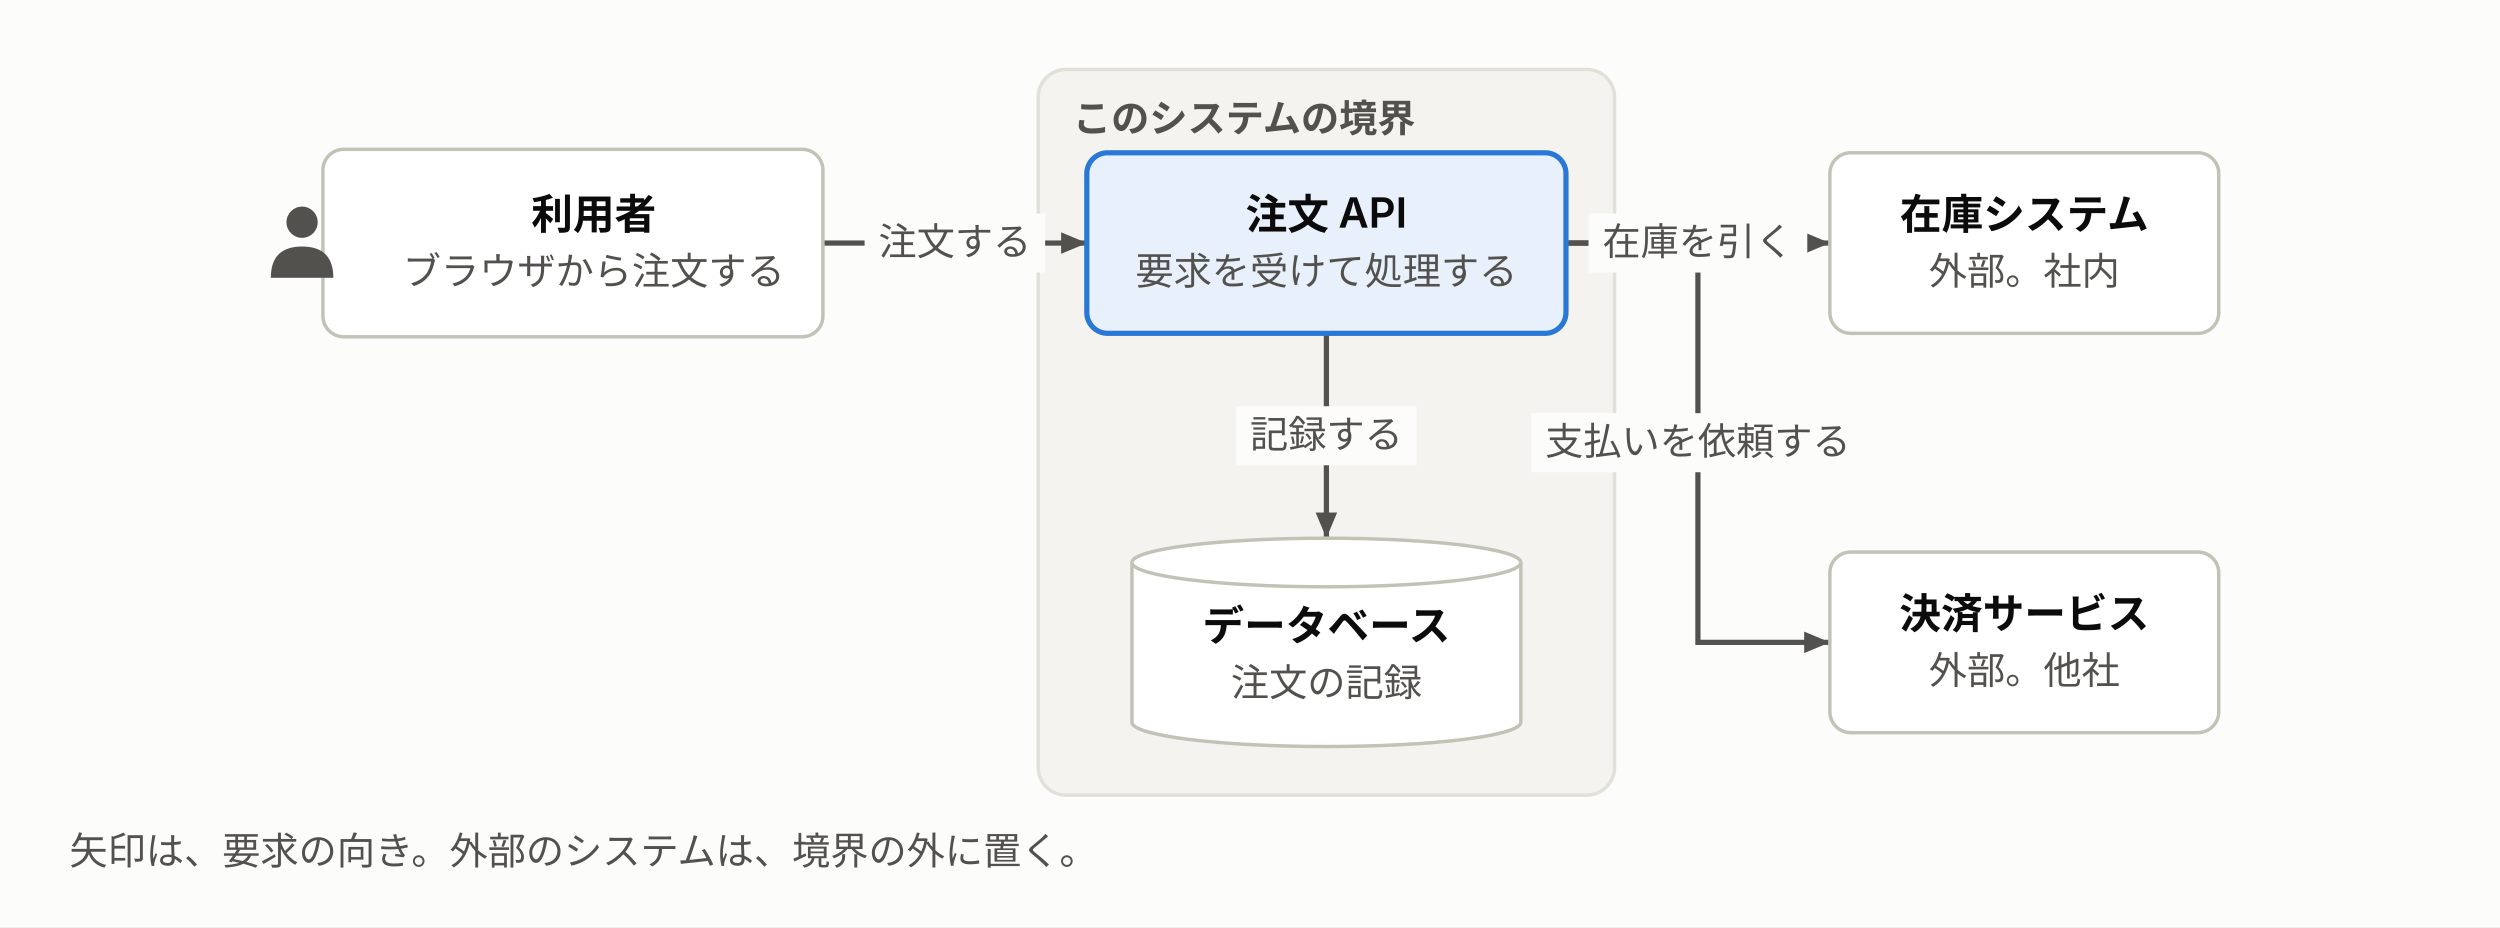
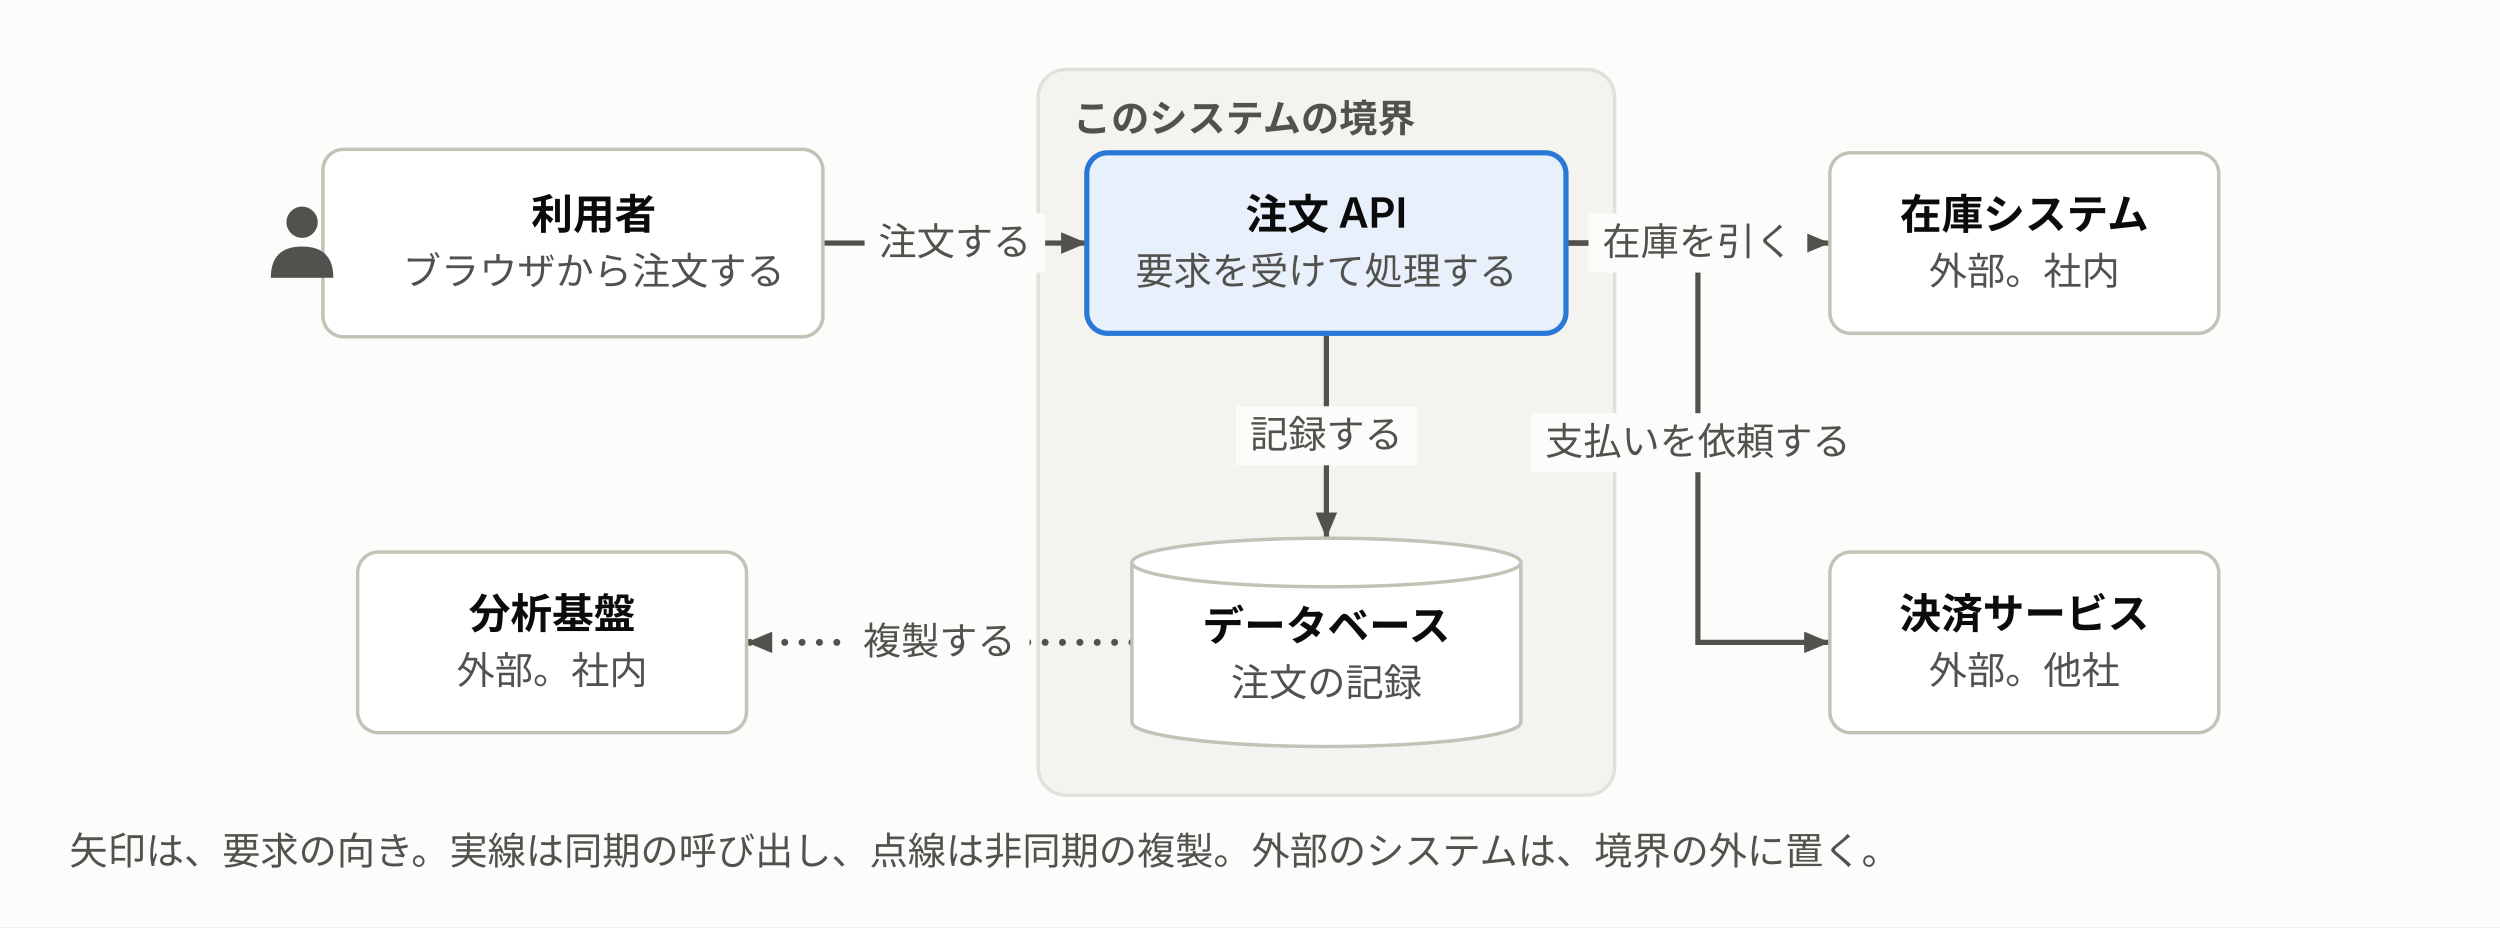
<svg xmlns="http://www.w3.org/2000/svg" viewBox="0 0 720 267" width="720" height="267" role="img" aria-labelledby="t d">
  <style>
  svg { font-family: system-ui, -apple-system, "Hiragino Sans", "Noto Sans JP", sans-serif; }
  .bg { fill: #fcfcfb; } .ink { fill: #0b0b0b; } .ink2 { fill: #52514e; } .ink3 { fill: #898781; } .grid { stroke: #e1e0d9; stroke-width: 1; } .axis { stroke: #c3c2b7; stroke-width: 1; }
  .box { fill: #ffffff; stroke: #c3c2b7; stroke-width: 1; } .grp { fill: #f4f3f0; stroke: #e1e0d9; stroke-width: 1; } .track { fill: #e1e0d9; }
  .k1 { fill: #e8f0fb; stroke: #2a78d6; stroke-width: 1.5; } .k2 { fill: #fdeee7; stroke: #eb6834; stroke-width: 1.5; }
  .kadd { fill: #e6f6ef; stroke: #1baf7a; stroke-width: 1.5; } .krem { fill: #fdeceb; stroke: #e34948; stroke-width: 1.5; stroke-dasharray: 5 3; }
-   .line { stroke: #52514e; stroke-width: 1.5; fill: none; } .dash { stroke: #9a9992; stroke-width: 1; stroke-dasharray: 4 3; fill: none; } .head { fill: #52514e; }
+   .line { stroke: #52514e; stroke-width: 1.5; fill: none; } .dash { stroke: #9a9992; stroke-width: 1; stroke-dasharray: 4 3; fill: none; } .dot { stroke: #52514e; stroke-width: 2; stroke-dasharray: 0 5; stroke-linecap: round; fill: none; } .head { fill: #52514e; }
  .ladd { stroke: #1baf7a; stroke-width: 2; fill: none; } .lrem { stroke: #e34948; stroke-width: 1.5; stroke-dasharray: 5 3; fill: none; } .hadd { fill: #1baf7a; } .hrem { fill: #e34948; }
  .l1, .l2, .l3, .lg { stroke-width: 2; fill: none; stroke-linejoin: round; stroke-linecap: round; } .l1 { stroke: #2a78d6; } .l2 { stroke: #eb6834; } .l3 { stroke: #1baf7a; } .lg { stroke: #898781; }
  .link { stroke: #c3c2b7; stroke-width: 3; stroke-linecap: round; } .ring { stroke: #fcfcfb; stroke-width: 2; } .mark { stroke: #0b0b0b; stroke-width: 1.5; } .today { stroke: #0b0b0b; stroke-width: 1.5; }
  .s1 { fill: #2a78d6; } .s2 { fill: #eb6834; } .s3 { fill: #1baf7a; } .s4 { fill: #eda100; } .s5 { fill: #e87ba4; } .gray { fill: #898781; } .onfill { fill: #0b0b0b; }
  .h1 { fill: #cde2fb; } .h2 { fill: #86b6ef; } .h3 { fill: #3987e5; } .h4 { fill: #1c5cab; } .h5 { fill: #0d366b; }
  .t1, .t2, .t3 { fill: #0b0b0b; } .t4, .t5 { fill: #ffffff; }
  .ok { fill: #0ca30c; } .warn { fill: #fab219; } .bad { fill: #d03b3b; } .glyph { stroke: #ffffff; stroke-width: 2; fill: none; stroke-linecap: round; stroke-linejoin: round; }
  @media (prefers-color-scheme: dark) {
    .bg { fill: #1a1a19; } .ink { fill: #f0efec; } .ink2 { fill: #c3c2b7; } .ink3 { fill: #898781; } .grid { stroke: #2c2c2a; } .axis { stroke: #383835; }
    .box { fill: #242422; stroke: #4a4a46; } .grp { fill: #20201f; stroke: #2c2c2a; } .track { fill: #2c2c2a; }
    .k1 { fill: #17263a; stroke: #3987e5; } .k2 { fill: #3a2218; stroke: #d95926; }
    .kadd { fill: #12281f; stroke: #199e70; } .krem { fill: #3a1c1c; stroke: #e66767; }
-     .line { stroke: #c3c2b7; } .dash { stroke: #7a7972; } .head { fill: #c3c2b7; }
+     .line { stroke: #c3c2b7; } .dash { stroke: #7a7972; } .dot { stroke: #c3c2b7; } .head { fill: #c3c2b7; }
    .ladd { stroke: #199e70; } .lrem { stroke: #e66767; } .hadd { fill: #199e70; } .hrem { fill: #e66767; }
    .l1 { stroke: #3987e5; } .l2 { stroke: #d95926; } .l3 { stroke: #199e70; }
    .link { stroke: #5a5a55; } .ring { stroke: #1a1a19; } .mark { stroke: #f0efec; } .today { stroke: #f0efec; }
    .s1 { fill: #3987e5; } .s2 { fill: #d95926; } .s3 { fill: #199e70; } .s4 { fill: #c98500; } .s5 { fill: #d55181; }
    .h1 { fill: #0d366b; } .h2 { fill: #184f95; } .h3 { fill: #256abf; } .h4 { fill: #3987e5; } .h5 { fill: #9ec5f4; }
    .t1, .t2, .t3 { fill: #f0efec; } .t4, .t5 { fill: #0b0b0b; }
  }
</style>
  <rect class="bg" width="720" height="267" />
  <g transform="translate(81,20)">
    <rect class="grp" x="218" y="0" width="166" height="209" rx="8" />
    <text x="228" y="18" class="ink2" font-size="11" text-anchor="start" font-weight="600">このシステムの境界</text>
    <polyline class="line" points="156,50 232,50" />
    <polygon class="head" points="232,50 224.6,46.9 224.6,53.1" />
    <polyline class="line" points="301,76 301,135" />
    <polygon class="head" points="301,135 304.1,127.6 297.9,127.6" />
    <polyline class="line" points="370,50 446,50" />
    <polygon class="head" points="446,50 438.6,46.9 438.6,53.1" />
    <polyline class="line" points="370,50 408,50 408,165 446,165" />
    <polygon class="head" points="446,165 438.6,161.9 438.6,168.1" />
+     <polyline class="dot" points="245,165 134,165" />
+     <polygon class="head" points="134,165 141.4,168.1 141.4,161.9" />
    <rect class="box" x="12" y="23" width="144" height="54" rx="6" />
    <text x="90" y="46" class="ink" font-size="12" text-anchor="middle" font-weight="600">利用者</text>
    <text x="90" y="62" class="ink2" font-size="11" text-anchor="middle" font-weight="400">ブラウザから注文する</text>
    <circle class="ink2" cx="6" cy="44" r="4.5" />
    <path class="ink2" d="M-3,60 Q-3,51 6,51 Q15,51 15,60 Z" />
    <rect class="k1" x="232" y="24" width="138" height="52" rx="6" />
    <text x="301" y="46" class="ink" font-size="12" text-anchor="middle" font-weight="600">注文 API</text>
    <text x="301" y="62" class="ink2" font-size="11" text-anchor="middle" font-weight="400">要求を受けて処理する</text>
    <path class="box" d="M245,142 A56,7 0 0 1 357,142 L357,188 A56,7 0 0 1 245,188 Z" />
    <path class="box" d="M245,142 A56,7 0 0 0 357,142" fill="none" />
    <text x="301" y="164.5" class="ink" font-size="12" text-anchor="middle" font-weight="600">データベース</text>
    <text x="301" y="180.5" class="ink2" font-size="11" text-anchor="middle" font-weight="400">注文の記録</text>
    <rect class="box" x="446" y="24" width="112" height="52" rx="6" />
    <text x="502" y="46" class="ink" font-size="12" text-anchor="middle" font-weight="600">在庫システム</text>
    <text x="502" y="62" class="ink2" font-size="11" text-anchor="middle" font-weight="400">外部。社内</text>
    <rect class="box" x="446" y="139" width="112" height="52" rx="6" />
    <text x="502" y="161" class="ink" font-size="12" text-anchor="middle" font-weight="600">決済サービス</text>
    <text x="502" y="177" class="ink2" font-size="11" text-anchor="middle" font-weight="400">外部。他社</text>
+     <rect class="box" x="22" y="139" width="112" height="52" rx="6" />
+     <text x="78" y="161" class="ink" font-size="12" text-anchor="middle" font-weight="600">分析基盤</text>
+     <text x="78" y="177" class="ink2" font-size="11" text-anchor="middle" font-weight="400">外部。社内</text>
    <rect class="bg" x="168" y="41.5" width="52" height="17" />
    <text x="194" y="53.5" class="ink2" font-size="11" text-anchor="middle" font-weight="400">注文する</text>
    <rect class="bg" x="275" y="97" width="52" height="17" />
    <text x="301" y="109" class="ink2" font-size="11" text-anchor="middle" font-weight="400">記録する</text>
    <rect class="bg" x="376.5" y="41.5" width="63" height="17" />
    <text x="408" y="53.5" class="ink2" font-size="11" text-anchor="middle" font-weight="400">在庫を引く</text>
    <rect class="bg" x="360" y="99" width="96" height="17" />
    <text x="408" y="111" class="ink2" font-size="11" text-anchor="middle" font-weight="400">支払いを依頼する</text>
+     <rect class="bg" x="163.5" y="156.5" width="52" height="17" />
+     <text x="189.5" y="168.5" class="ink2" font-size="11" text-anchor="middle" font-weight="400">複製する</text>
  </g>
-   <text x="20" y="249" class="ink2" font-size="11" text-anchor="start" font-weight="400">矢印は、要求の向き。外部のシステムは、境界の外に置く。</text>
+   <text x="20" y="249" class="ink2" font-size="11" text-anchor="start" font-weight="400">矢印は、要求の向き。実線は同期の呼び出し、点線は非同期の複製。外部のシステムは、境界の外に置く。</text>
</svg>
